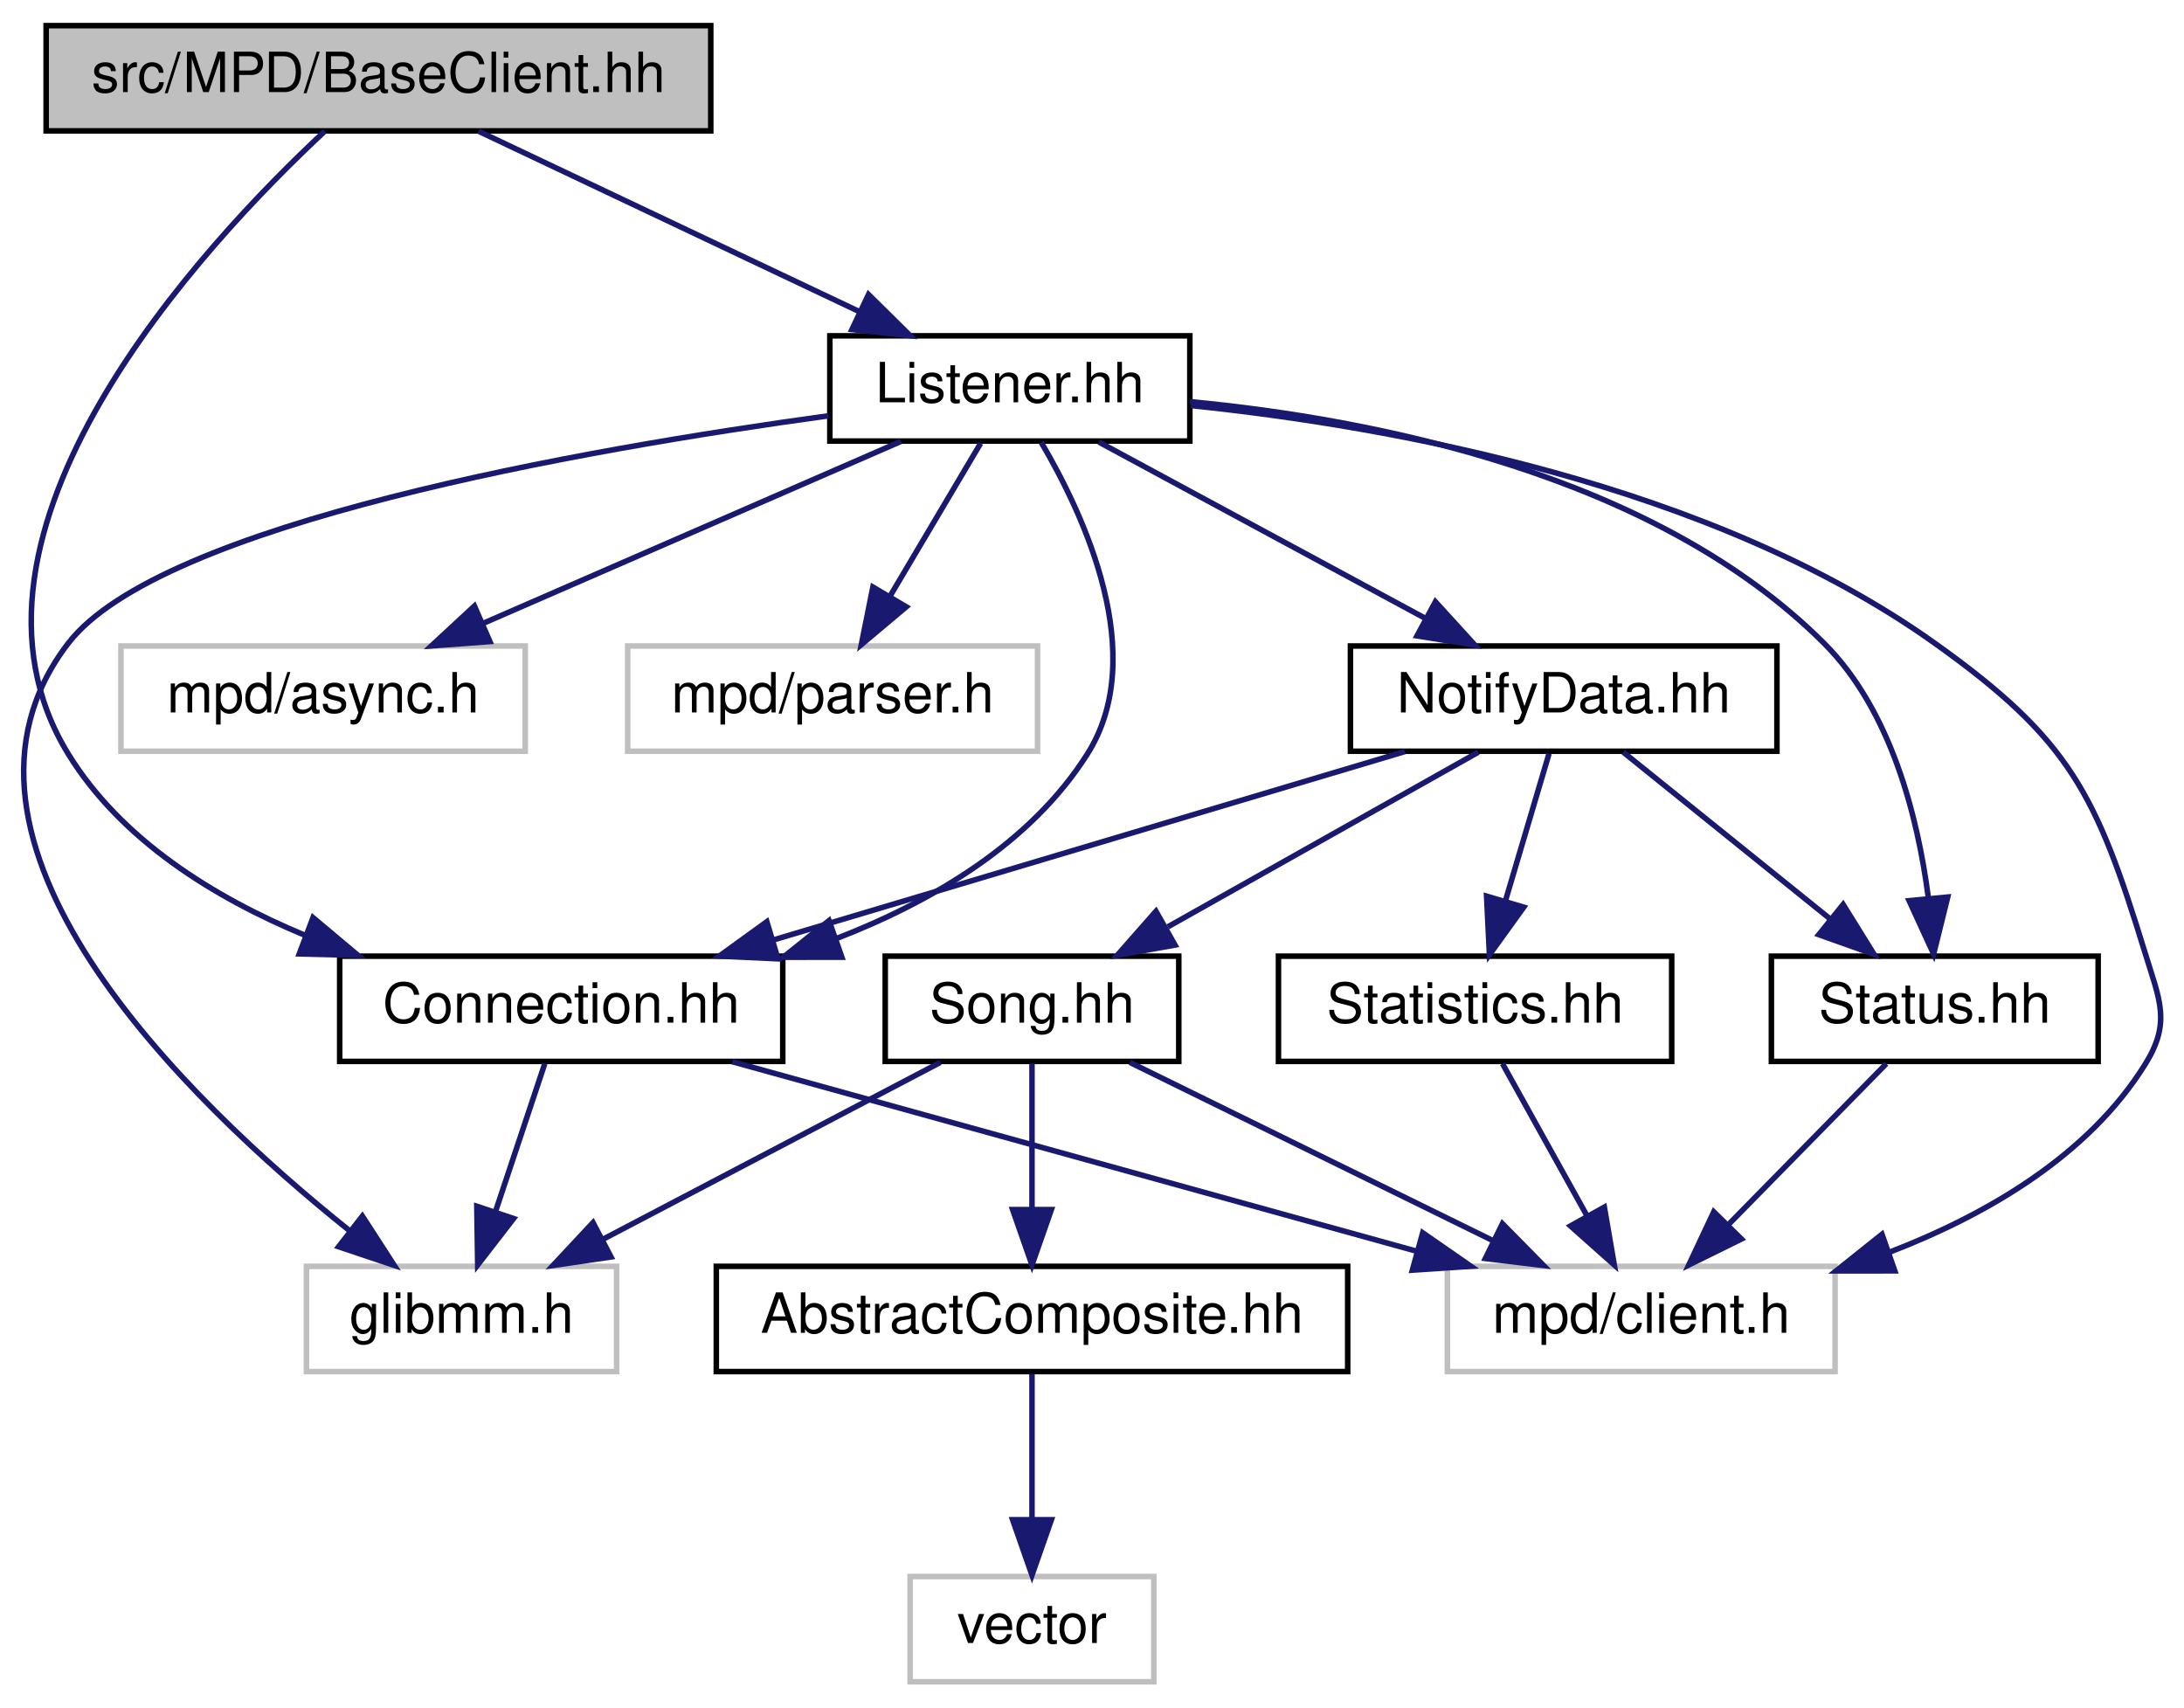
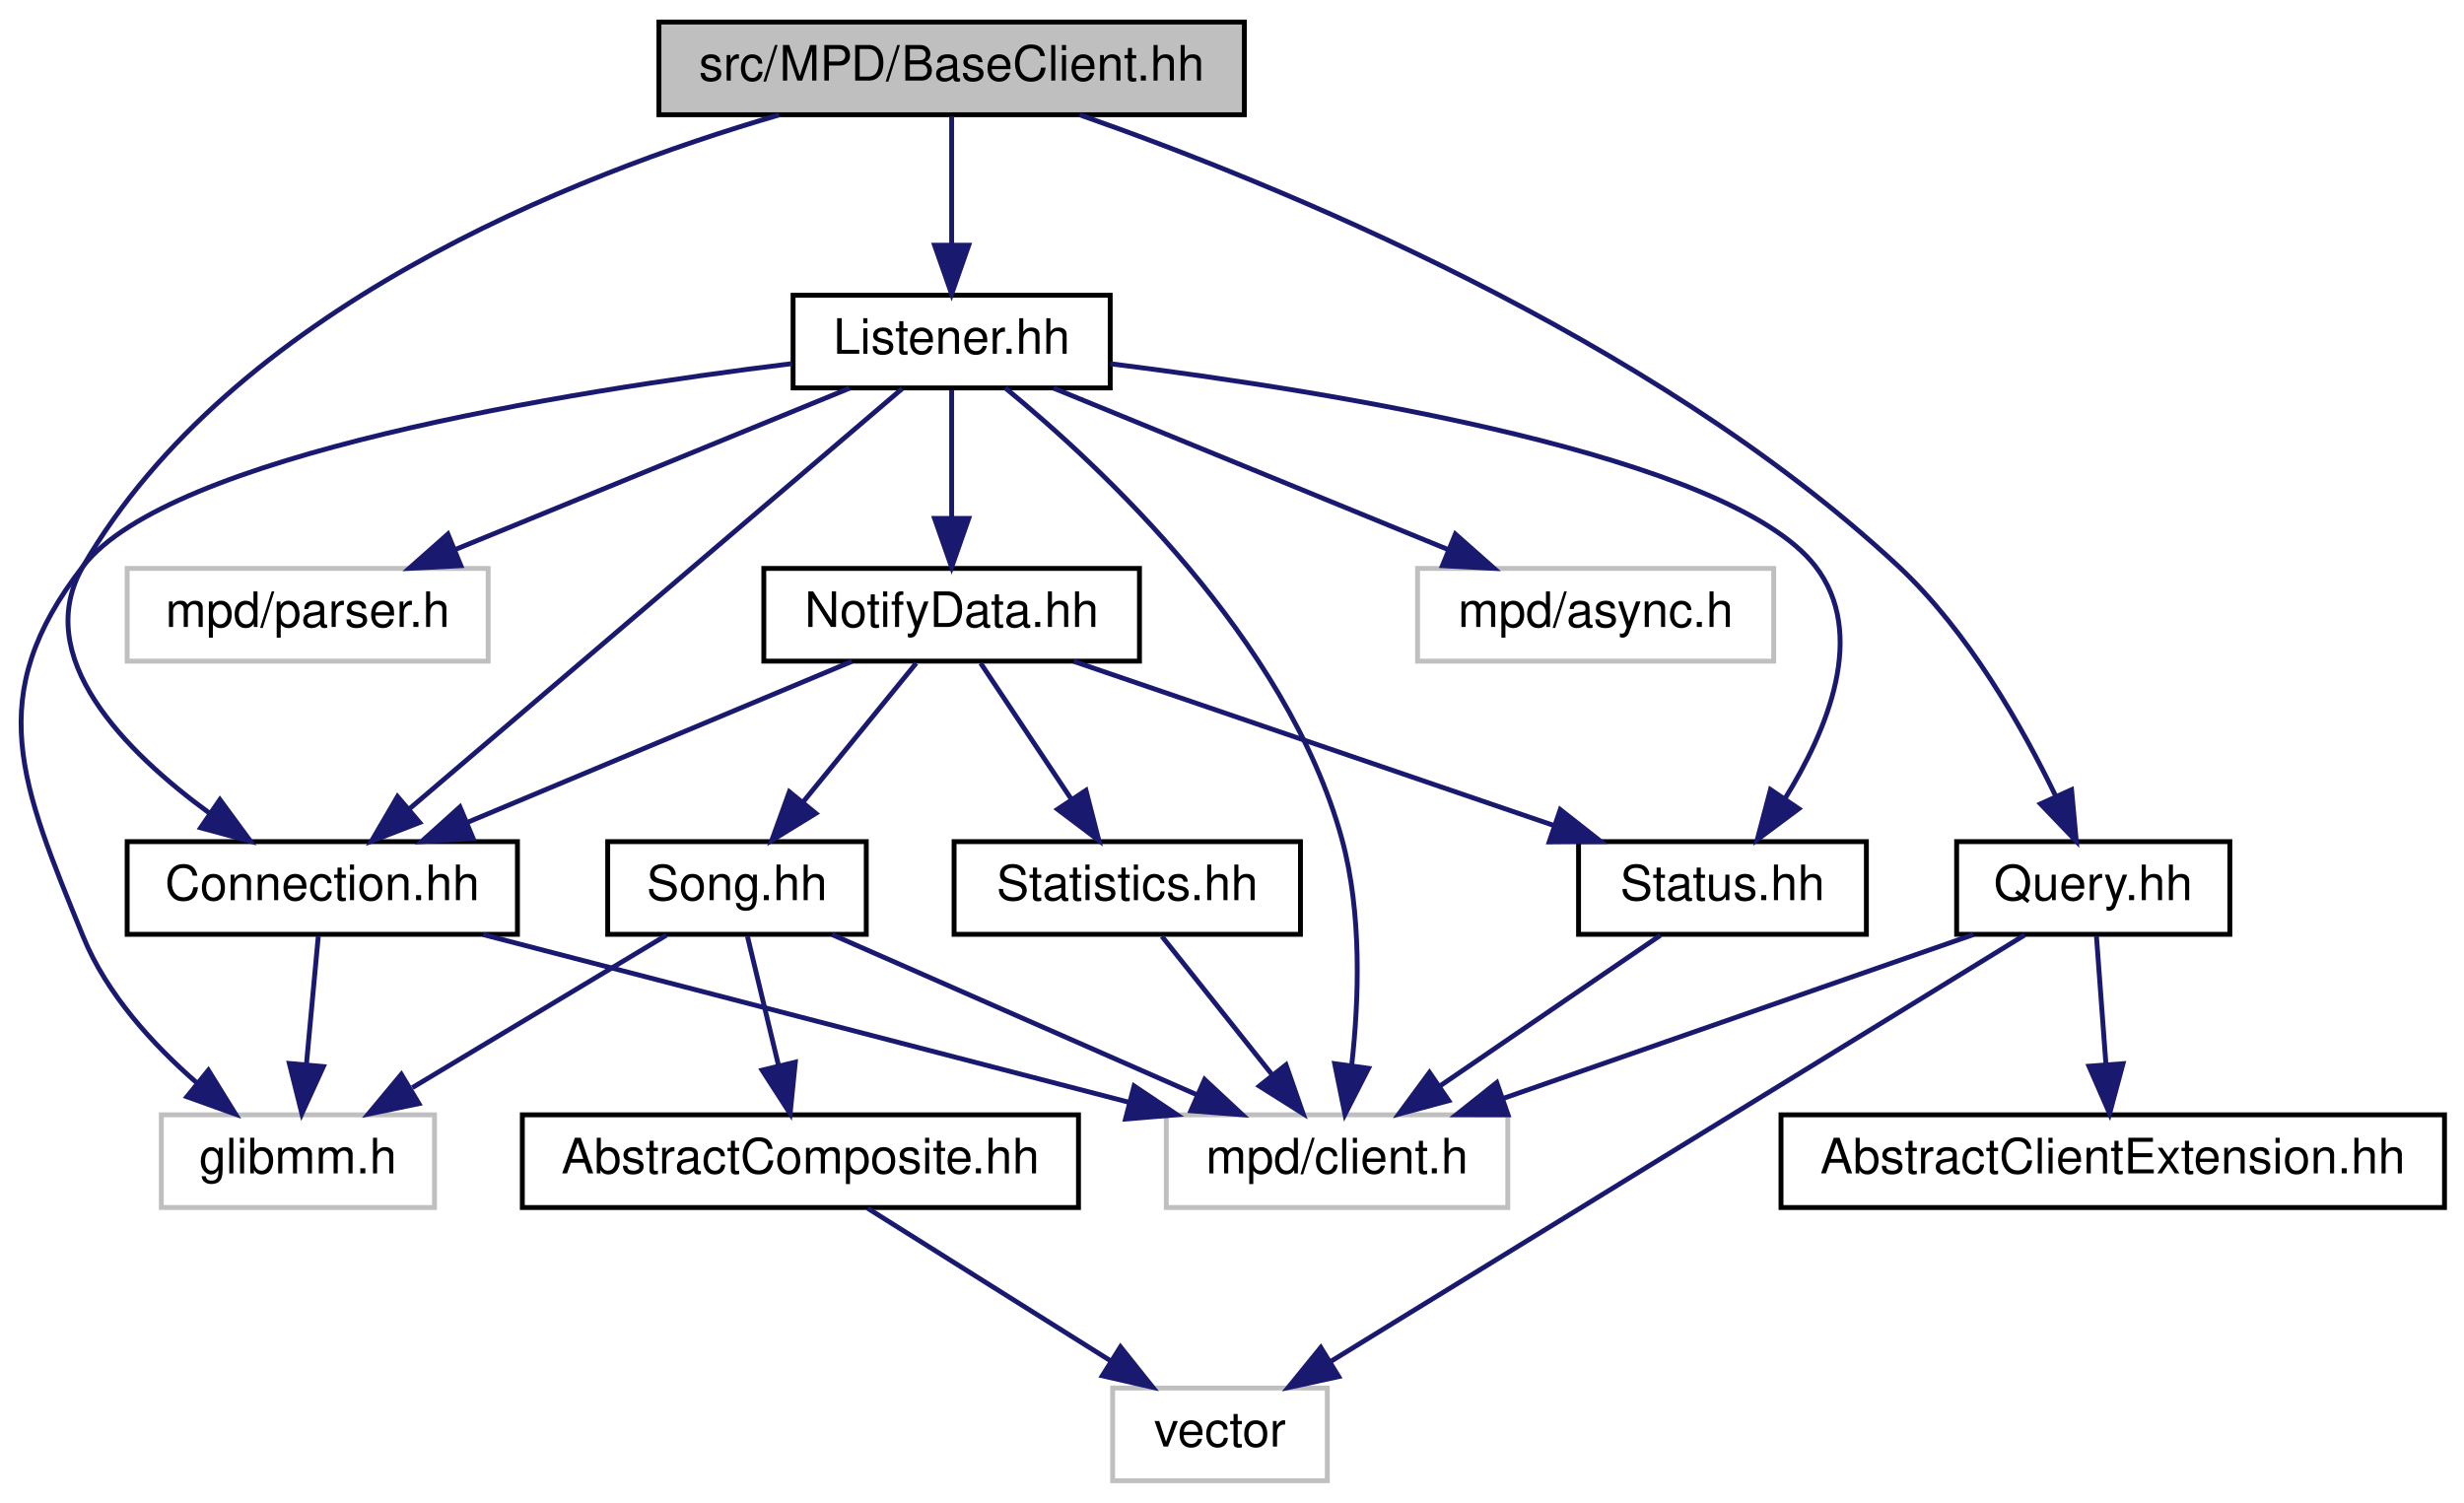
- <svg xmlns="http://www.w3.org/2000/svg" xmlns:xlink="http://www.w3.org/1999/xlink" width="394pt" height="308pt" viewBox="0.00 0.00 394.33 308.00">
+ <svg xmlns="http://www.w3.org/2000/svg" xmlns:xlink="http://www.w3.org/1999/xlink" width="505pt" height="308pt" viewBox="0.00 0.00 505.06 308.00">
  <g id="graph1" class="graph" transform="scale(1 1) rotate(0) translate(4 304)">
-     <polygon fill="white" stroke="white" points="-4,5 -4,-304 391.328,-304 391.328,5 -4,5" />
+     <polygon fill="white" stroke="white" points="-4,5 -4,-304 502.064,-304 502.064,5 -4,5" />
    <g id="node1" class="node">
-       <polygon fill="#bfbfbf" stroke="black" points="4.331,-280.5 4.331,-299.5 124.331,-299.5 124.331,-280.5 4.331,-280.5" />
-       <text text-anchor="middle" x="64.331" y="-287.5" font-family="Helvetica,sans-Serif" font-size="10.00">src/MPD/BaseClient.hh</text>
+       <polygon fill="#bfbfbf" stroke="black" points="131.064,-280.5 131.064,-299.5 251.064,-299.5 251.064,-280.5 131.064,-280.5" />
+       <text text-anchor="middle" x="191.064" y="-287.5" font-family="Helvetica,sans-Serif" font-size="10.00">src/MPD/BaseClient.hh</text>
    </g>
    <g id="node3" class="node">
      <a xlink:href="Listener_8hh.html" target="_top" xlink:title="Listener.hh">
-         <polygon fill="white" stroke="black" points="145.831,-224.5 145.831,-243.5 210.831,-243.5 210.831,-224.5 145.831,-224.5" />
-         <text text-anchor="middle" x="178.331" y="-231.5" font-family="Helvetica,sans-Serif" font-size="10.00">Listener.hh</text>
+         <polygon fill="white" stroke="black" points="158.564,-224.5 158.564,-243.5 223.564,-243.5 223.564,-224.5 158.564,-224.5" />
+         <text text-anchor="middle" x="191.064" y="-231.5" font-family="Helvetica,sans-Serif" font-size="10.00">Listener.hh</text>
      </a>
    </g>
    <g id="edge2" class="edge">
-       <path fill="none" stroke="midnightblue" d="M82.394,-280.444C100.906,-271.675 129.912,-257.935 151.186,-247.858" />
-       <polygon fill="midnightblue" stroke="midnightblue" points="152.813,-250.96 160.352,-243.516 149.816,-244.634 152.813,-250.96" />
+       <path fill="none" stroke="midnightblue" d="M191.064,-280.083C191.064,-273.006 191.064,-262.861 191.064,-253.986" />
+       <polygon fill="midnightblue" stroke="midnightblue" points="194.564,-253.751 191.064,-243.751 187.564,-253.751 194.564,-253.751" />
    </g>
    <g id="node18" class="node">
      <a xlink:href="Connection_8hh.html" target="_top" xlink:title="Connection.hh">
-         <polygon fill="white" stroke="black" points="57.331,-112.5 57.331,-131.5 137.331,-131.5 137.331,-112.5 57.331,-112.5" />
-         <text text-anchor="middle" x="97.331" y="-119.5" font-family="Helvetica,sans-Serif" font-size="10.00">Connection.hh</text>
+         <polygon fill="white" stroke="black" points="22.064,-112.5 22.064,-131.5 102.064,-131.5 102.064,-112.5 22.064,-112.5" />
+         <text text-anchor="middle" x="62.064" y="-119.5" font-family="Helvetica,sans-Serif" font-size="10.00">Connection.hh</text>
      </a>
    </g>
    <g id="edge42" class="edge">
-       <path fill="none" stroke="midnightblue" d="M54.638,-280.436C32.864,-260.14 -16.162,-207.83 8.331,-168 17.884,-152.465 34.642,-142.096 51.059,-135.272" />
-       <polygon fill="midnightblue" stroke="midnightblue" points="52.514,-138.463 60.629,-131.651 50.037,-131.916 52.514,-138.463" />
+       <path fill="none" stroke="midnightblue" d="M155.709,-280.463C113.193,-268.09 43.729,-240.657 13.064,-188 2.246,-169.424 21.583,-149.975 39.059,-137.248" />
+       <polygon fill="midnightblue" stroke="midnightblue" points="41.074,-140.111 47.349,-131.574 37.12,-134.335 41.074,-140.111" />
+     </g>
+     <g id="node36" class="node">
+       <a xlink:href="Query_8hh.html" target="_top" xlink:title="Query.hh">
+         <polygon fill="white" stroke="black" points="397.064,-112.5 397.064,-131.5 453.064,-131.5 453.064,-112.5 397.064,-112.5" />
+         <text text-anchor="middle" x="425.064" y="-119.5" font-family="Helvetica,sans-Serif" font-size="10.00">Query.hh</text>
+       </a>
+     </g>
+     <g id="edge44" class="edge">
+       <path fill="none" stroke="midnightblue" d="M217.312,-280.48C257.343,-266.441 334.339,-235.215 385.064,-188 399.424,-174.633 410.554,-154.985 417.386,-140.793" />
+       <polygon fill="midnightblue" stroke="midnightblue" points="420.618,-142.141 421.586,-131.591 414.25,-139.235 420.618,-142.141" />
    </g>
    <g id="node5" class="node">
-       <polygon fill="white" stroke="#bfbfbf" points="257.331,-56.5 257.331,-75.5 327.331,-75.5 327.331,-56.5 257.331,-56.5" />
-       <text text-anchor="middle" x="292.331" y="-63.5" font-family="Helvetica,sans-Serif" font-size="10.00">mpd/client.h</text>
+       <polygon fill="white" stroke="#bfbfbf" points="235.064,-56.5 235.064,-75.5 305.064,-75.5 305.064,-56.5 235.064,-56.5" />
+       <text text-anchor="middle" x="270.064" y="-63.5" font-family="Helvetica,sans-Serif" font-size="10.00">mpd/client.h</text>
    </g>
    <g id="edge4" class="edge">
-       <path fill="none" stroke="midnightblue" d="M211.011,-230.914C246.916,-227.191 304.853,-216.83 345.331,-188 369.83,-170.55 374.497,-160.752 383.331,-132 385.942,-123.503 388.021,-119.551 383.331,-112 373.053,-95.451 354.686,-84.804 337.131,-78.047" />
-       <polygon fill="midnightblue" stroke="midnightblue" points="338.113,-74.683 327.519,-74.68 335.8,-81.289 338.113,-74.683" />
+       <path fill="none" stroke="midnightblue" d="M202.044,-224.498C221.23,-208.777 259.881,-173.003 271.064,-132 275.198,-116.841 274.54,-98.947 273.079,-85.775" />
+       <polygon fill="midnightblue" stroke="midnightblue" points="276.511,-85.037 271.689,-75.603 269.575,-85.985 276.511,-85.037" />
    </g>
    <g id="node7" class="node">
-       <polygon fill="white" stroke="#bfbfbf" points="17.831,-168.5 17.831,-187.5 90.831,-187.5 90.831,-168.5 17.831,-168.5" />
-       <text text-anchor="middle" x="54.331" y="-175.5" font-family="Helvetica,sans-Serif" font-size="10.00">mpd/async.h</text>
+       <polygon fill="white" stroke="#bfbfbf" points="286.564,-168.5 286.564,-187.5 359.564,-187.5 359.564,-168.5 286.564,-168.5" />
+       <text text-anchor="middle" x="323.064" y="-175.5" font-family="Helvetica,sans-Serif" font-size="10.00">mpd/async.h</text>
    </g>
    <g id="edge6" class="edge">
-       <path fill="none" stroke="midnightblue" d="M158.683,-224.444C138.366,-215.596 106.428,-201.687 83.233,-191.586" />
-       <polygon fill="midnightblue" stroke="midnightblue" points="84.453,-188.3 73.887,-187.516 81.658,-194.718 84.453,-188.3" />
+       <path fill="none" stroke="midnightblue" d="M211.979,-224.444C233.8,-215.517 268.213,-201.439 292.956,-191.317" />
+       <polygon fill="midnightblue" stroke="midnightblue" points="294.315,-194.542 302.246,-187.516 291.665,-188.063 294.315,-194.542" />
    </g>
    <g id="node9" class="node">
-       <polygon fill="white" stroke="#bfbfbf" points="109.331,-168.5 109.331,-187.5 183.331,-187.5 183.331,-168.5 109.331,-168.5" />
-       <text text-anchor="middle" x="146.331" y="-175.5" font-family="Helvetica,sans-Serif" font-size="10.00">mpd/parser.h</text>
+       <polygon fill="white" stroke="#bfbfbf" points="22.064,-168.5 22.064,-187.5 96.064,-187.5 96.064,-168.5 22.064,-168.5" />
+       <text text-anchor="middle" x="59.064" y="-175.5" font-family="Helvetica,sans-Serif" font-size="10.00">mpd/parser.h</text>
    </g>
    <g id="edge8" class="edge">
-       <path fill="none" stroke="midnightblue" d="M173.047,-224.083C168.62,-216.613 162.167,-205.724 156.713,-196.52" />
-       <polygon fill="midnightblue" stroke="midnightblue" points="159.626,-194.57 151.517,-187.751 153.604,-198.138 159.626,-194.57" />
+       <path fill="none" stroke="midnightblue" d="M170.148,-224.444C148.328,-215.517 113.914,-201.439 89.171,-191.317" />
+       <polygon fill="midnightblue" stroke="midnightblue" points="90.462,-188.063 79.882,-187.516 87.812,-194.542 90.462,-188.063" />
    </g>
    <g id="node11" class="node">
-       <polygon fill="white" stroke="#bfbfbf" points="51.331,-56.5 51.331,-75.5 107.331,-75.5 107.331,-56.5 51.331,-56.5" />
-       <text text-anchor="middle" x="79.331" y="-63.5" font-family="Helvetica,sans-Serif" font-size="10.00">glibmm.h</text>
+       <polygon fill="white" stroke="#bfbfbf" points="29.064,-56.5 29.064,-75.5 85.064,-75.5 85.064,-56.5 29.064,-56.5" />
+       <text text-anchor="middle" x="57.064" y="-63.5" font-family="Helvetica,sans-Serif" font-size="10.00">glibmm.h</text>
    </g>
    <g id="edge10" class="edge">
-       <path fill="none" stroke="midnightblue" d="M145.593,-229.061C101.044,-222.952 24.951,-209.592 8.331,-188 -18.983,-152.515 29.555,-105.591 59.083,-81.96" />
-       <polygon fill="midnightblue" stroke="midnightblue" points="61.426,-84.572 67.18,-75.676 57.134,-79.042 61.426,-84.572" />
+       <path fill="none" stroke="midnightblue" d="M158.361,-229.489C111.978,-223.759 30.737,-210.698 13.064,-188 -7.688,-161.349 0.313,-143.279 13.064,-112 17.864,-100.225 27.392,-89.856 36.358,-82.049" />
+       <polygon fill="midnightblue" stroke="midnightblue" points="38.714,-84.645 44.283,-75.631 34.309,-79.205 38.714,-84.645" />
    </g>
    <g id="node13" class="node">
      <a xlink:href="Status_8hh.html" target="_top" xlink:title="Status.hh">
-         <polygon fill="white" stroke="black" points="315.831,-112.5 315.831,-131.5 374.831,-131.5 374.831,-112.5 315.831,-112.5" />
-         <text text-anchor="middle" x="345.331" y="-119.5" font-family="Helvetica,sans-Serif" font-size="10.00">Status.hh</text>
+         <polygon fill="white" stroke="black" points="319.564,-112.5 319.564,-131.5 378.564,-131.5 378.564,-112.5 319.564,-112.5" />
+         <text text-anchor="middle" x="349.064" y="-119.5" font-family="Helvetica,sans-Serif" font-size="10.00">Status.hh</text>
      </a>
    </g>
    <g id="edge12" class="edge">
-       <path fill="none" stroke="midnightblue" d="M210.859,-231.612C243.996,-228.457 294.735,-218.552 325.331,-188 337.461,-175.887 342.265,-156.607 344.151,-142.185" />
-       <polygon fill="midnightblue" stroke="midnightblue" points="347.668,-142.174 345.123,-131.89 340.699,-141.517 347.668,-142.174" />
+       <path fill="none" stroke="midnightblue" d="M223.585,-229.461C269.71,-223.696 350.498,-210.59 368.064,-188 378.838,-174.143 370.583,-154.342 361.83,-140.242" />
+       <polygon fill="midnightblue" stroke="midnightblue" points="364.703,-138.242 356.201,-131.919 358.905,-142.164 364.703,-138.242" />
    </g>
    <g id="node16" class="node">
      <a xlink:href="NotifyData_8hh.html" target="_top" xlink:title="NotifyData.hh">
-         <polygon fill="white" stroke="black" points="239.831,-168.5 239.831,-187.5 316.831,-187.5 316.831,-168.5 239.831,-168.5" />
-         <text text-anchor="middle" x="278.331" y="-175.5" font-family="Helvetica,sans-Serif" font-size="10.00">NotifyData.hh</text>
+         <polygon fill="white" stroke="black" points="152.564,-168.5 152.564,-187.5 229.564,-187.5 229.564,-168.5 152.564,-168.5" />
+         <text text-anchor="middle" x="191.064" y="-175.5" font-family="Helvetica,sans-Serif" font-size="10.00">NotifyData.hh</text>
      </a>
    </g>
    <g id="edge16" class="edge">
-       <path fill="none" stroke="midnightblue" d="M194.398,-224.324C210.289,-215.743 234.838,-202.486 253.289,-192.522" />
-       <polygon fill="midnightblue" stroke="midnightblue" points="255.168,-195.486 262.304,-187.655 251.842,-189.326 255.168,-195.486" />
+       <path fill="none" stroke="midnightblue" d="M191.064,-224.083C191.064,-217.006 191.064,-206.861 191.064,-197.986" />
+       <polygon fill="midnightblue" stroke="midnightblue" points="194.564,-197.751 191.064,-187.751 187.564,-197.751 194.564,-197.751" />
    </g>
    <g id="edge40" class="edge">
-       <path fill="none" stroke="midnightblue" d="M183.98,-224.296C191.75,-211.117 203.565,-185.753 192.331,-168 182.12,-151.865 164.388,-141.403 146.988,-134.671" />
-       <polygon fill="midnightblue" stroke="midnightblue" points="147.999,-131.317 137.405,-131.302 145.678,-137.92 147.999,-131.317" />
+       <path fill="none" stroke="midnightblue" d="M180.941,-224.368C159.087,-205.733 107.252,-161.532 79.811,-138.134" />
+       <polygon fill="midnightblue" stroke="midnightblue" points="82.019,-135.417 72.139,-131.591 77.477,-140.743 82.019,-135.417" />
    </g>
    <g id="edge14" class="edge">
-       <path fill="none" stroke="midnightblue" d="M336.579,-112.083C328.861,-104.22 317.426,-92.569 308.114,-83.081" />
-       <polygon fill="midnightblue" stroke="midnightblue" points="310.422,-80.436 300.92,-75.751 305.427,-85.34 310.422,-80.436" />
+       <path fill="none" stroke="midnightblue" d="M336.371,-112.324C324.162,-103.979 305.485,-91.212 291.061,-81.352" />
+       <polygon fill="midnightblue" stroke="midnightblue" points="292.956,-78.408 282.725,-75.654 289.005,-84.187 292.956,-78.408" />
    </g>
    <g id="edge28" class="edge">
-       <path fill="none" stroke="midnightblue" d="M289.096,-168.324C299.097,-160.263 314.217,-148.077 326.261,-138.369" />
-       <polygon fill="midnightblue" stroke="midnightblue" points="328.781,-140.834 334.37,-131.834 324.388,-135.384 328.781,-140.834" />
+       <path fill="none" stroke="midnightblue" d="M216.099,-168.444C242.68,-159.359 284.872,-144.939 314.587,-134.783" />
+       <polygon fill="midnightblue" stroke="midnightblue" points="315.815,-138.062 324.145,-131.516 313.551,-131.439 315.815,-138.062" />
    </g>
    <g id="edge18" class="edge">
-       <path fill="none" stroke="midnightblue" d="M249.651,-168.444C218.804,-159.241 169.602,-144.562 135.502,-134.388" />
-       <polygon fill="midnightblue" stroke="midnightblue" points="136.46,-131.021 125.877,-131.516 134.459,-137.729 136.46,-131.021" />
+       <path fill="none" stroke="midnightblue" d="M170.623,-168.444C149.393,-159.557 115.965,-145.563 91.809,-135.451" />
+       <polygon fill="midnightblue" stroke="midnightblue" points="92.984,-132.149 82.408,-131.516 90.281,-138.606 92.984,-132.149" />
    </g>
    <g id="node22" class="node">
      <a xlink:href="Statistics_8hh.html" target="_top" xlink:title="Statistics.hh">
-         <polygon fill="white" stroke="black" points="226.831,-112.5 226.831,-131.5 297.831,-131.5 297.831,-112.5 226.831,-112.5" />
-         <text text-anchor="middle" x="262.331" y="-119.5" font-family="Helvetica,sans-Serif" font-size="10.00">Statistics.hh</text>
+         <polygon fill="white" stroke="black" points="191.564,-112.5 191.564,-131.5 262.564,-131.5 262.564,-112.5 191.564,-112.5" />
+         <text text-anchor="middle" x="227.064" y="-119.5" font-family="Helvetica,sans-Serif" font-size="10.00">Statistics.hh</text>
      </a>
    </g>
    <g id="edge24" class="edge">
-       <path fill="none" stroke="midnightblue" d="M275.689,-168.083C273.545,-160.849 270.452,-150.409 267.782,-141.397" />
-       <polygon fill="midnightblue" stroke="midnightblue" points="271.12,-140.345 264.924,-131.751 264.409,-142.333 271.12,-140.345" />
+       <path fill="none" stroke="midnightblue" d="M197.008,-168.083C202.041,-160.534 209.4,-149.495 215.577,-140.23" />
+       <polygon fill="midnightblue" stroke="midnightblue" points="218.595,-142.013 221.23,-131.751 212.77,-138.13 218.595,-142.013" />
    </g>
    <g id="node26" class="node">
      <a xlink:href="Song_8hh.html" target="_top" xlink:title="Song.hh">
-         <polygon fill="white" stroke="black" points="155.831,-112.5 155.831,-131.5 208.831,-131.5 208.831,-112.5 155.831,-112.5" />
-         <text text-anchor="middle" x="182.331" y="-119.5" font-family="Helvetica,sans-Serif" font-size="10.00">Song.hh</text>
+         <polygon fill="white" stroke="black" points="120.564,-112.5 120.564,-131.5 173.564,-131.5 173.564,-112.5 120.564,-112.5" />
+         <text text-anchor="middle" x="147.064" y="-119.5" font-family="Helvetica,sans-Serif" font-size="10.00">Song.hh</text>
      </a>
    </g>
    <g id="edge30" class="edge">
-       <path fill="none" stroke="midnightblue" d="M262.907,-168.324C247.791,-159.822 224.515,-146.729 206.86,-136.797" />
-       <polygon fill="midnightblue" stroke="midnightblue" points="208.148,-133.507 197.717,-131.655 204.716,-139.608 208.148,-133.507" />
+       <path fill="none" stroke="midnightblue" d="M183.798,-168.083C177.519,-160.377 168.276,-149.033 160.633,-139.653" />
+       <polygon fill="midnightblue" stroke="midnightblue" points="163.224,-137.293 154.194,-131.751 157.798,-141.714 163.224,-137.293" />
    </g>
    <g id="edge20" class="edge">
-       <path fill="none" stroke="midnightblue" d="M128.229,-112.444C161.605,-103.201 214.925,-88.436 251.68,-78.257" />
-       <polygon fill="midnightblue" stroke="midnightblue" points="252.874,-81.558 261.577,-75.516 251.006,-74.812 252.874,-81.558" />
+       <path fill="none" stroke="midnightblue" d="M95.022,-112.444C130.851,-103.142 188.227,-88.246 227.454,-78.062" />
+       <polygon fill="midnightblue" stroke="midnightblue" points="228.46,-81.417 237.26,-75.516 226.701,-74.642 228.46,-81.417" />
    </g>
    <g id="edge22" class="edge">
-       <path fill="none" stroke="midnightblue" d="M94.359,-112.083C91.947,-104.849 88.467,-94.409 85.463,-85.397" />
-       <polygon fill="midnightblue" stroke="midnightblue" points="88.731,-84.131 82.248,-75.751 82.09,-86.345 88.731,-84.131" />
+       <path fill="none" stroke="midnightblue" d="M61.238,-112.083C60.583,-105.006 59.643,-94.861 58.822,-85.987" />
+       <polygon fill="midnightblue" stroke="midnightblue" points="62.281,-85.386 57.874,-75.751 55.311,-86.031 62.281,-85.386" />
    </g>
    <g id="edge26" class="edge">
-       <path fill="none" stroke="midnightblue" d="M267.285,-112.083C271.435,-104.613 277.484,-93.724 282.598,-84.52" />
-       <polygon fill="midnightblue" stroke="midnightblue" points="285.672,-86.192 287.469,-75.751 279.553,-82.793 285.672,-86.192" />
+       <path fill="none" stroke="midnightblue" d="M234.164,-112.083C240.301,-104.377 249.333,-93.033 256.803,-83.653" />
+       <polygon fill="midnightblue" stroke="midnightblue" points="259.604,-85.754 263.095,-75.751 254.128,-81.394 259.604,-85.754" />
    </g>
    <g id="edge32" class="edge">
-       <path fill="none" stroke="midnightblue" d="M200.004,-112.324C217.725,-103.625 245.234,-90.12 265.619,-80.113" />
-       <polygon fill="midnightblue" stroke="midnightblue" points="267.267,-83.203 274.701,-75.654 264.182,-76.919 267.267,-83.203" />
+       <path fill="none" stroke="midnightblue" d="M166.553,-112.444C186.706,-103.596 218.387,-89.688 241.394,-79.587" />
+       <polygon fill="midnightblue" stroke="midnightblue" points="242.916,-82.741 250.665,-75.516 240.102,-76.332 242.916,-82.741" />
    </g>
    <g id="edge38" class="edge">
-       <path fill="none" stroke="midnightblue" d="M165.782,-112.324C149.339,-103.703 123.896,-90.364 104.862,-80.385" />
-       <polygon fill="midnightblue" stroke="midnightblue" points="106.32,-77.198 95.838,-75.654 103.07,-83.398 106.32,-77.198" />
+       <path fill="none" stroke="midnightblue" d="M132.604,-112.324C118.564,-103.9 97.015,-90.971 80.52,-81.074" />
+       <polygon fill="midnightblue" stroke="midnightblue" points="81.864,-77.798 71.488,-75.654 78.262,-83.801 81.864,-77.798" />
    </g>
    <g id="node29" class="node">
      <a xlink:href="AbstractComposite_8hh.html" target="_top" xlink:title="AbstractComposite.hh">
-         <polygon fill="white" stroke="black" points="125.331,-56.5 125.331,-75.5 239.331,-75.5 239.331,-56.5 125.331,-56.5" />
-         <text text-anchor="middle" x="182.331" y="-63.5" font-family="Helvetica,sans-Serif" font-size="10.00">AbstractComposite.hh</text>
+         <polygon fill="white" stroke="black" points="103.064,-56.5 103.064,-75.5 217.064,-75.5 217.064,-56.5 103.064,-56.5" />
+         <text text-anchor="middle" x="160.064" y="-63.5" font-family="Helvetica,sans-Serif" font-size="10.00">AbstractComposite.hh</text>
      </a>
    </g>
    <g id="edge34" class="edge">
-       <path fill="none" stroke="midnightblue" d="M182.331,-112.083C182.331,-105.006 182.331,-94.861 182.331,-85.987" />
-       <polygon fill="midnightblue" stroke="midnightblue" points="185.831,-85.751 182.331,-75.751 178.831,-85.751 185.831,-85.751" />
+       <path fill="none" stroke="midnightblue" d="M149.21,-112.083C150.933,-104.927 153.411,-94.635 155.564,-85.691" />
+       <polygon fill="midnightblue" stroke="midnightblue" points="159.019,-86.293 157.957,-75.751 152.213,-84.654 159.019,-86.293" />
    </g>
    <g id="node31" class="node">
-       <polygon fill="white" stroke="#bfbfbf" points="160.331,-0.5 160.331,-19.5 204.331,-19.5 204.331,-0.5 160.331,-0.5" />
-       <text text-anchor="middle" x="182.331" y="-7.5" font-family="Helvetica,sans-Serif" font-size="10.00">vector</text>
+       <polygon fill="white" stroke="#bfbfbf" points="224.064,-0.5 224.064,-19.5 268.064,-19.5 268.064,-0.5 224.064,-0.5" />
+       <text text-anchor="middle" x="246.064" y="-7.5" font-family="Helvetica,sans-Serif" font-size="10.00">vector</text>
    </g>
    <g id="edge36" class="edge">
-       <path fill="none" stroke="midnightblue" d="M182.331,-56.083C182.331,-49.006 182.331,-38.861 182.331,-29.986" />
-       <polygon fill="midnightblue" stroke="midnightblue" points="185.831,-29.751 182.331,-19.751 178.831,-29.751 185.831,-29.751" />
+       <path fill="none" stroke="midnightblue" d="M173.881,-56.324C187.297,-47.9 207.888,-34.971 223.649,-25.074" />
+       <polygon fill="midnightblue" stroke="midnightblue" points="225.673,-27.936 232.281,-19.654 221.95,-22.008 225.673,-27.936" />
+     </g>
+     <g id="edge46" class="edge">
+       <path fill="none" stroke="midnightblue" d="M400.503,-112.444C374.541,-103.399 333.396,-89.064 304.267,-78.916" />
+       <polygon fill="midnightblue" stroke="midnightblue" points="305.104,-75.501 294.509,-75.516 302.801,-82.112 305.104,-75.501" />
+     </g>
+     <g id="edge48" class="edge">
+       <path fill="none" stroke="midnightblue" d="M411.018,-112.368C380.171,-93.412 306.274,-48.001 268.752,-24.942" />
+       <polygon fill="midnightblue" stroke="midnightblue" points="270.397,-21.845 260.044,-19.591 266.732,-27.809 270.397,-21.845" />
+     </g>
+     <g id="node40" class="node">
+       <a xlink:href="AbstractClientExtension_8hh.html" target="_top" xlink:title="AbstractClientExtension.hh">
+         <polygon fill="white" stroke="black" points="361.064,-56.5 361.064,-75.5 497.064,-75.5 497.064,-56.5 361.064,-56.5" />
+         <text text-anchor="middle" x="429.064" y="-63.5" font-family="Helvetica,sans-Serif" font-size="10.00">AbstractClientExtension.hh</text>
+       </a>
+     </g>
+     <g id="edge50" class="edge">
+       <path fill="none" stroke="midnightblue" d="M425.724,-112.083C426.248,-105.006 427,-94.861 427.657,-85.987" />
+       <polygon fill="midnightblue" stroke="midnightblue" points="431.167,-85.982 428.415,-75.751 424.186,-85.465 431.167,-85.982" />
    </g>
  </g>
</svg>
